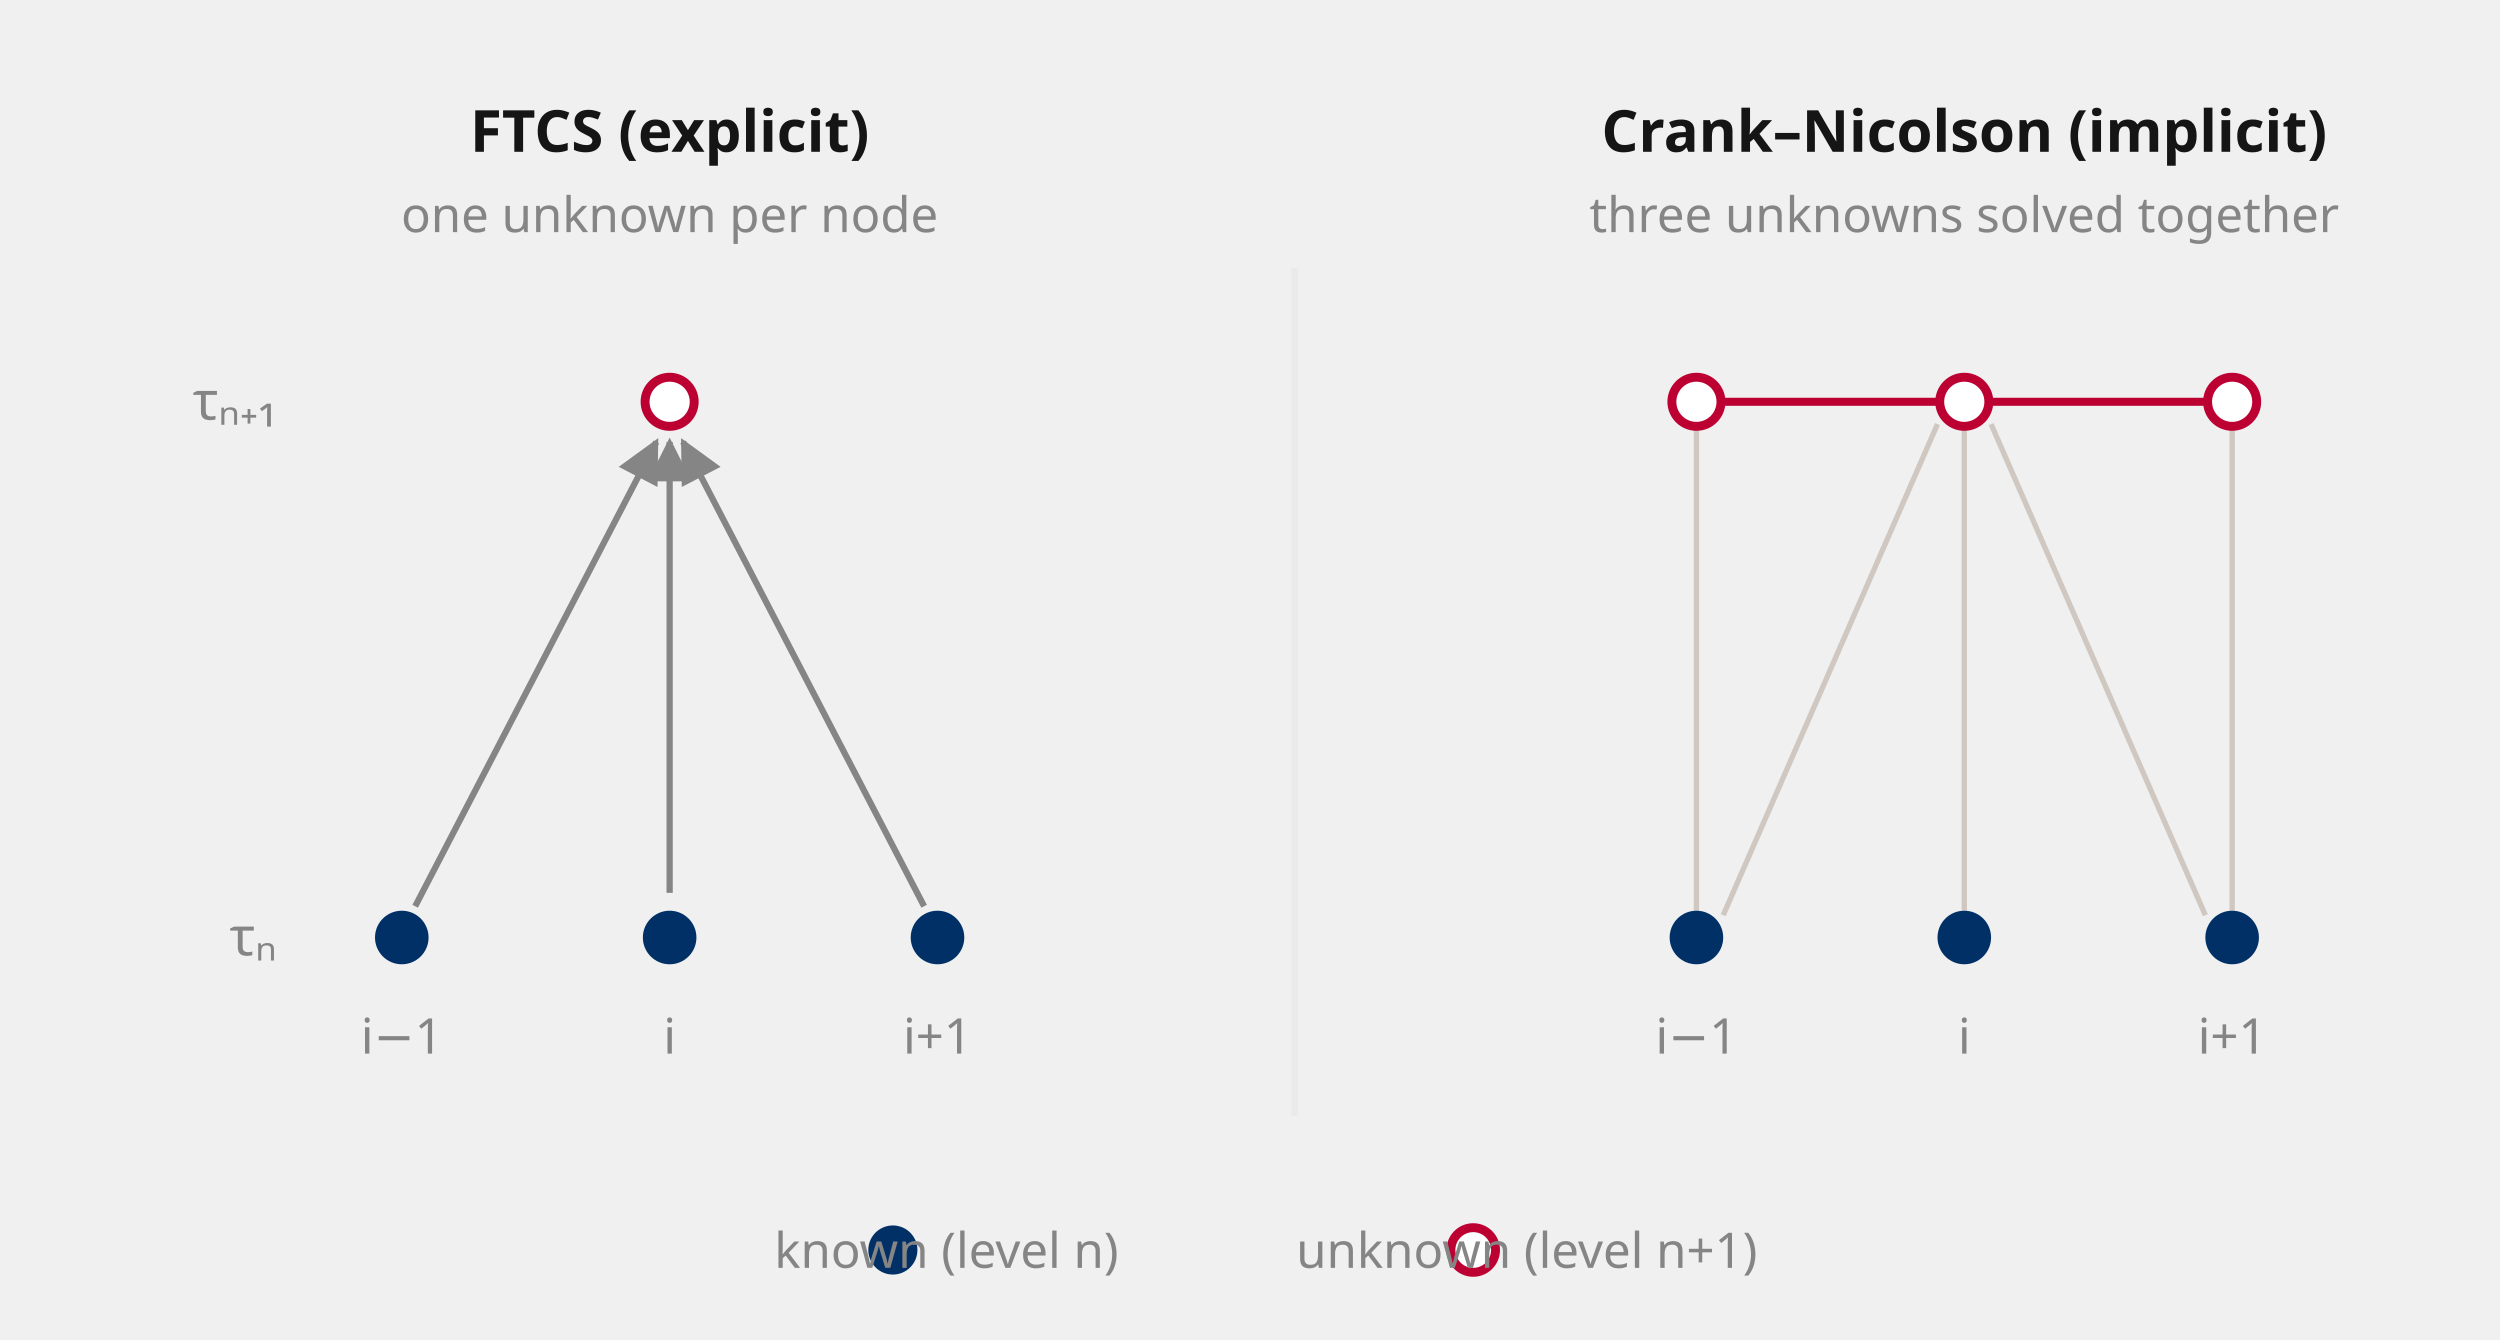
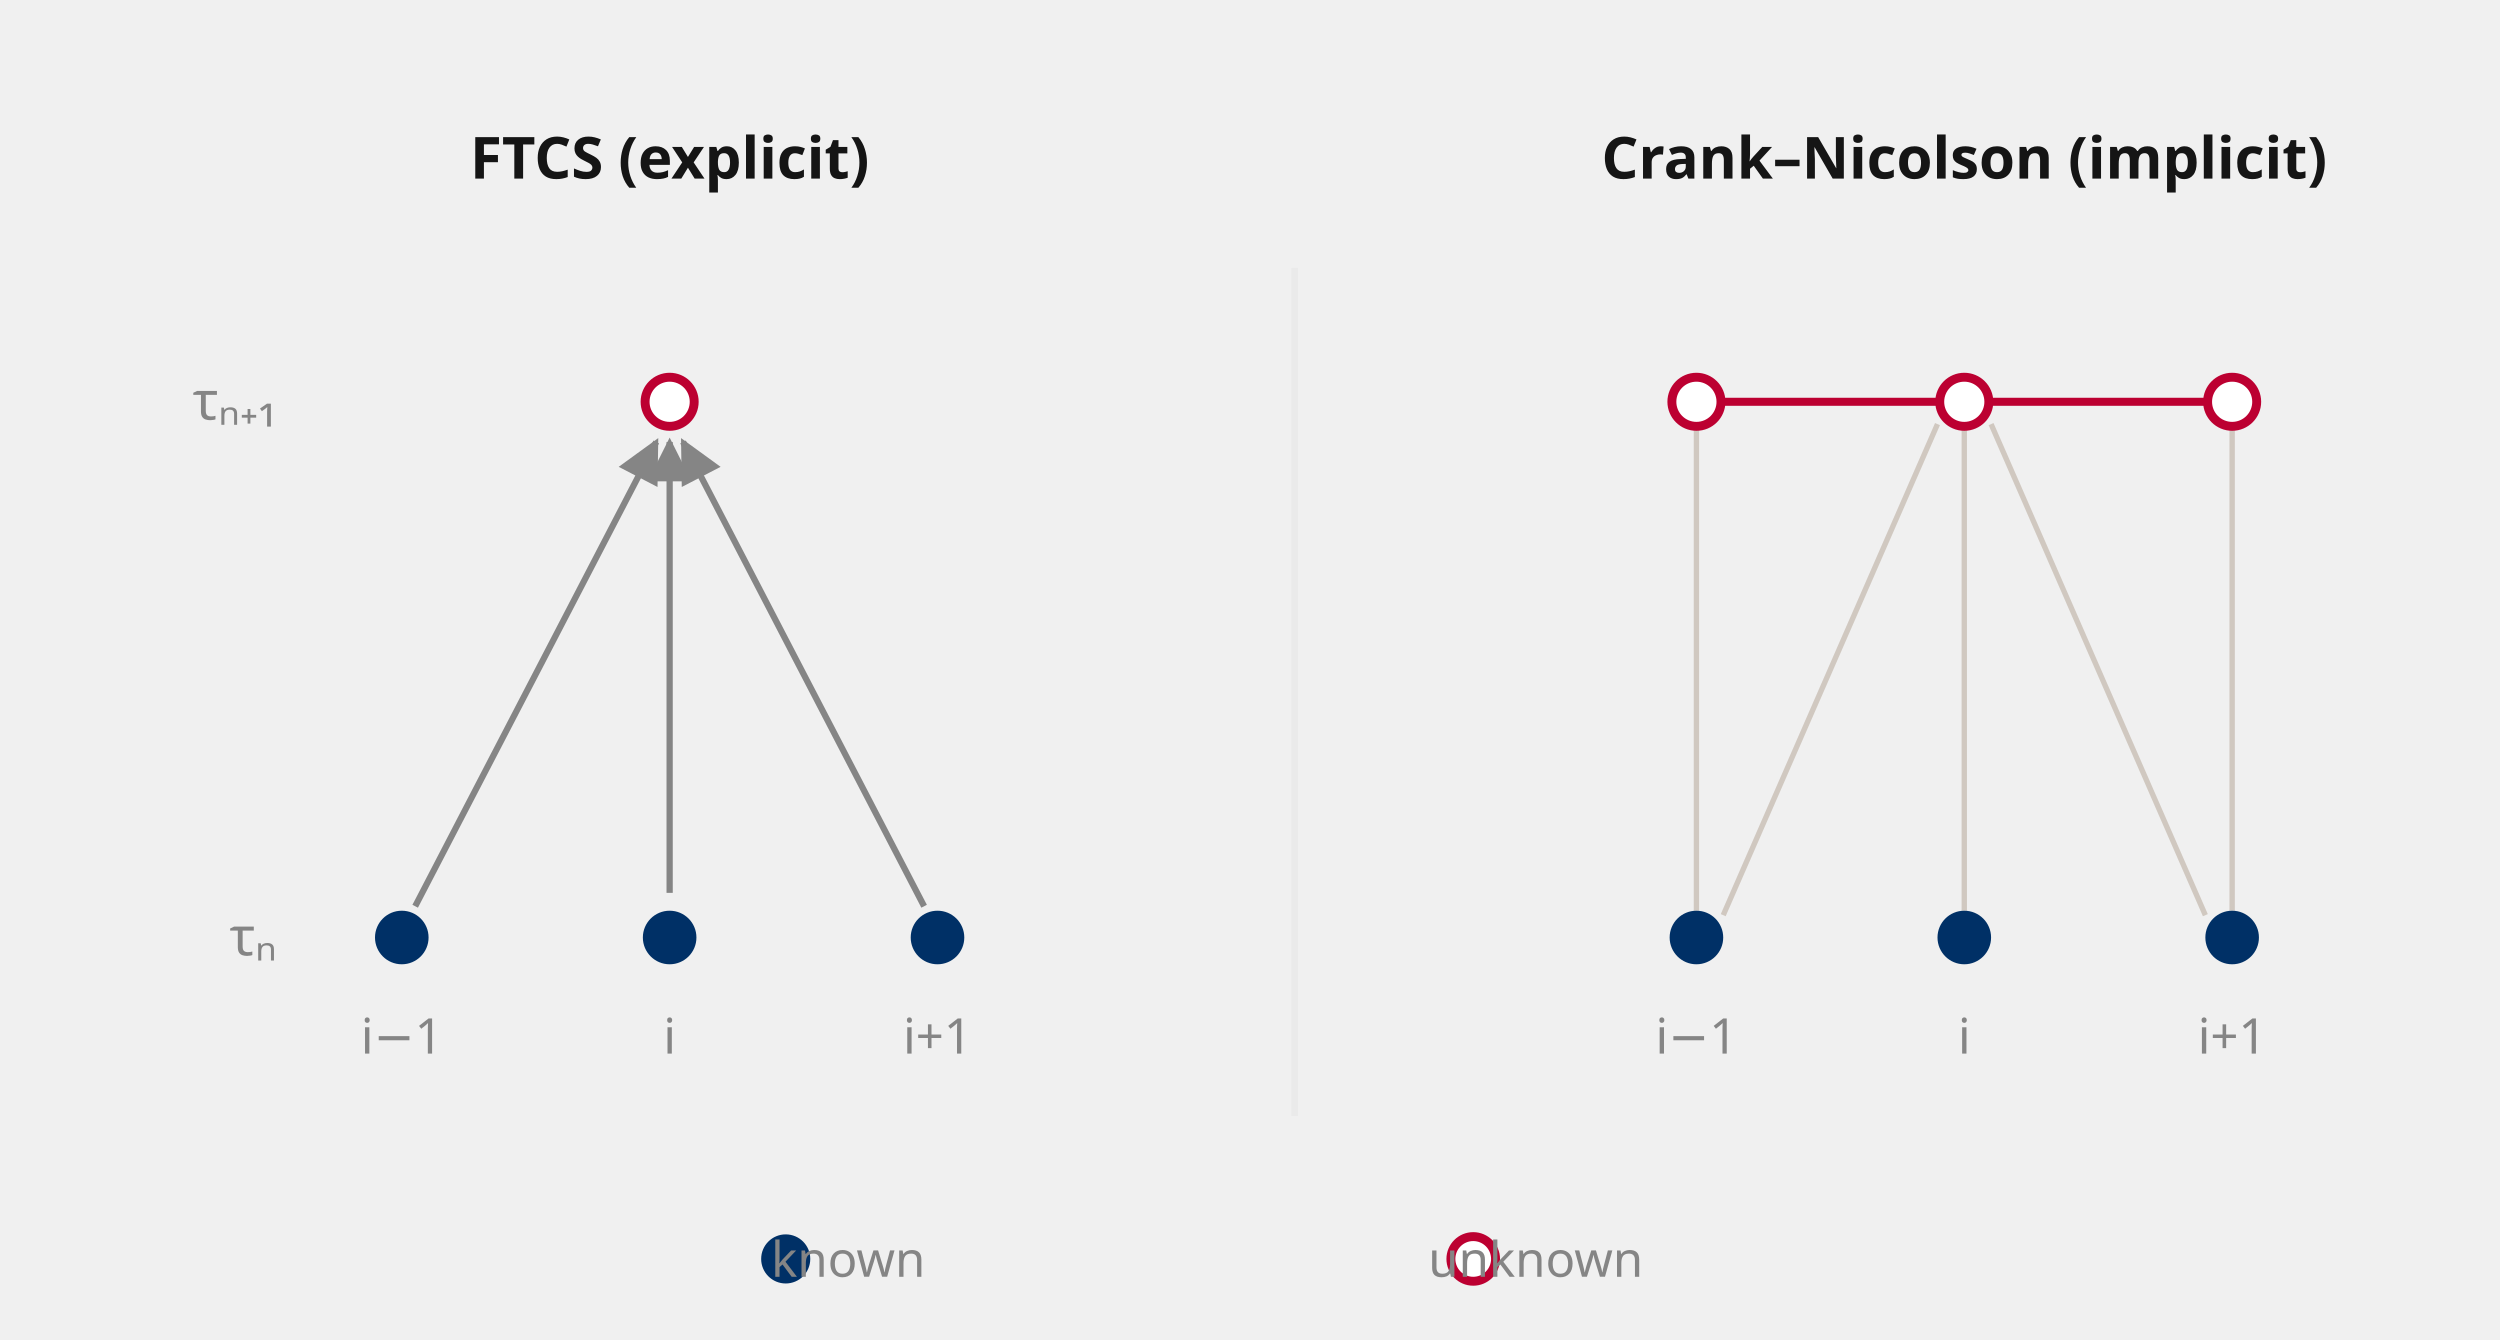
<svg xmlns="http://www.w3.org/2000/svg" viewBox="0 0 560 300" font-family="'Merriweather Sans', sans-serif">
  <defs>
    <marker id="sa" viewBox="0 0 10 10" refX="9" refY="5" markerWidth="7" markerHeight="7" orient="auto-start-reverse">
      <path d="M0,0 L10,5 L0,10 z" fill="#858585" />
    </marker>
    <style>
      .known{fill:#003066;stroke:#003066;stroke-width:1}
      .unk{fill:#fff;stroke:#BC0031;stroke-width:2}
      .arr{stroke:#858585;stroke-width:1.4;fill:none;marker-end:url(#sa)}
      .couple{stroke:#BC0031;stroke-width:1.8;fill:none}
      .link{stroke:#D0C8C0;stroke-width:1.2;fill:none}
      .ttl{fill:#151515;font-size:13px;font-weight:600;text-anchor:middle}
      .rl{fill:#858585;font-size:12px;text-anchor:end}
      .cl{fill:#858585;font-size:11px;text-anchor:middle}
    </style>
  </defs>
-   <text class="ttl" x="150" y="34">FTCS (explicit)</text>
-   <text class="cl" x="150" y="52" fill="#858585">one unknown per node</text>
+   <text class="ttl" x="150" y="40">FTCS (explicit)</text>
  <text class="rl" x="62" y="214">τₙ</text>
  <text class="rl" x="62" y="94">τₙ₊₁</text>
  <line class="arr" x1="93" y1="203" x2="147" y2="99" />
  <line class="arr" x1="150" y1="200" x2="150" y2="99" />
  <line class="arr" x1="207" y1="203" x2="153" y2="99" />
  <circle class="known" cx="90" cy="210" r="5.5" />
  <circle class="known" cx="150" cy="210" r="5.5" />
  <circle class="known" cx="210" cy="210" r="5.5" />
  <circle class="unk" cx="150" cy="90" r="5.5" />
  <text class="cl" x="90" y="236">i−1</text>
  <text class="cl" x="150" y="236">i</text>
  <text class="cl" x="210" y="236">i+1</text>
  <line x1="290" y1="60" x2="290" y2="250" stroke="#EAEAEA" stroke-width="1.5" />
-   <text class="ttl" x="440" y="34">Crank–Nicolson (implicit)</text>
-   <text class="cl" x="440" y="52" fill="#858585">three unknowns solved together</text>
+   <text class="ttl" x="440" y="40">Crank–Nicolson (implicit)</text>
  <line class="link" x1="380" y1="204" x2="380" y2="96" />
  <line class="link" x1="440" y1="204" x2="440" y2="96" />
  <line class="link" x1="500" y1="204" x2="500" y2="96" />
  <line class="link" x1="386" y1="205" x2="434" y2="95" />
  <line class="link" x1="494" y1="205" x2="446" y2="95" />
  <line class="couple" x1="380" y1="90" x2="500" y2="90" />
  <circle class="known" cx="380" cy="210" r="5.5" />
  <circle class="known" cx="440" cy="210" r="5.5" />
  <circle class="known" cx="500" cy="210" r="5.5" />
  <circle class="unk" cx="380" cy="90" r="5.5" />
  <circle class="unk" cx="440" cy="90" r="5.5" />
  <circle class="unk" cx="500" cy="90" r="5.5" />
  <text class="cl" x="380" y="236">i−1</text>
  <text class="cl" x="440" y="236">i</text>
  <text class="cl" x="500" y="236">i+1</text>
-   <circle class="known" cx="200" cy="280" r="5" />
-   <text class="cl" x="212" y="284" text-anchor="start" fill="#858585">known (level n)</text>
-   <circle class="unk" cx="330" cy="280" r="5" />
-   <text class="cl" x="342" y="284" text-anchor="start" fill="#858585">unknown (level n+1)</text>
+   <circle class="known" cx="176" cy="282" r="5" />
+   <text class="cl" x="190" y="286" text-anchor="start" fill="#858585">known</text>
+   <circle class="unk" cx="330" cy="282" r="5" />
+   <text class="cl" x="344" y="286" text-anchor="start" fill="#858585">unknown</text>
</svg>
